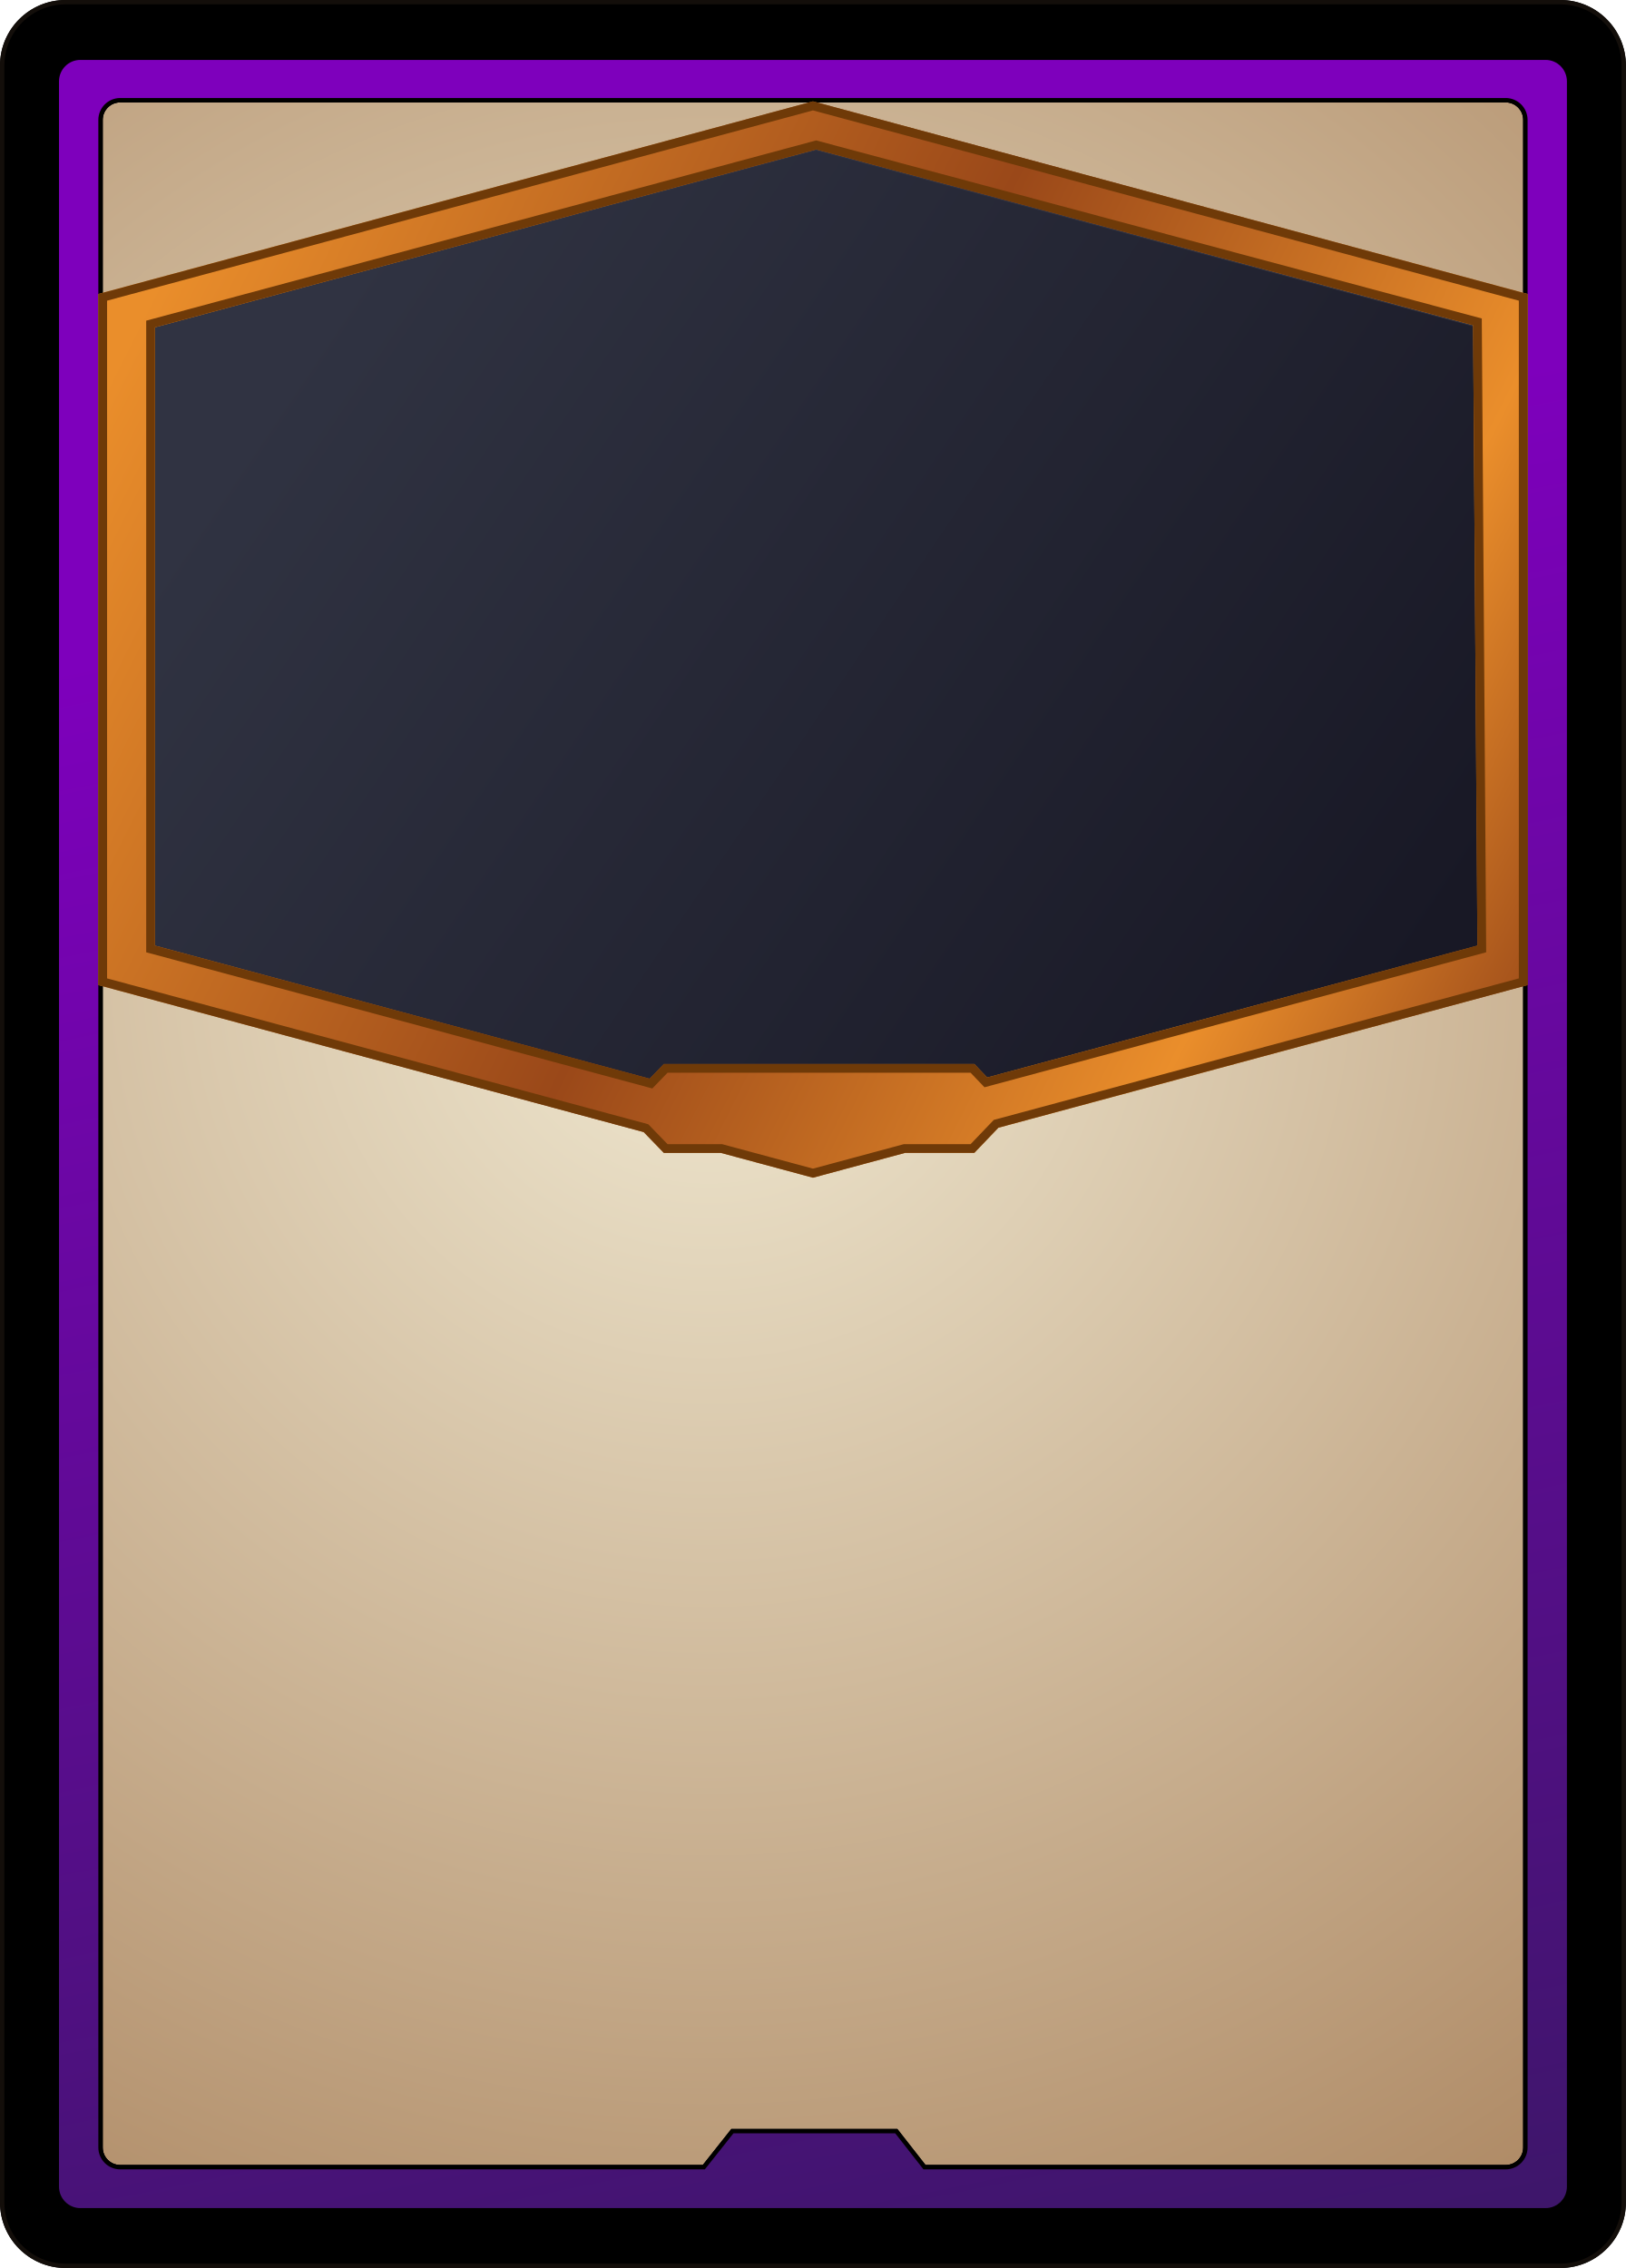
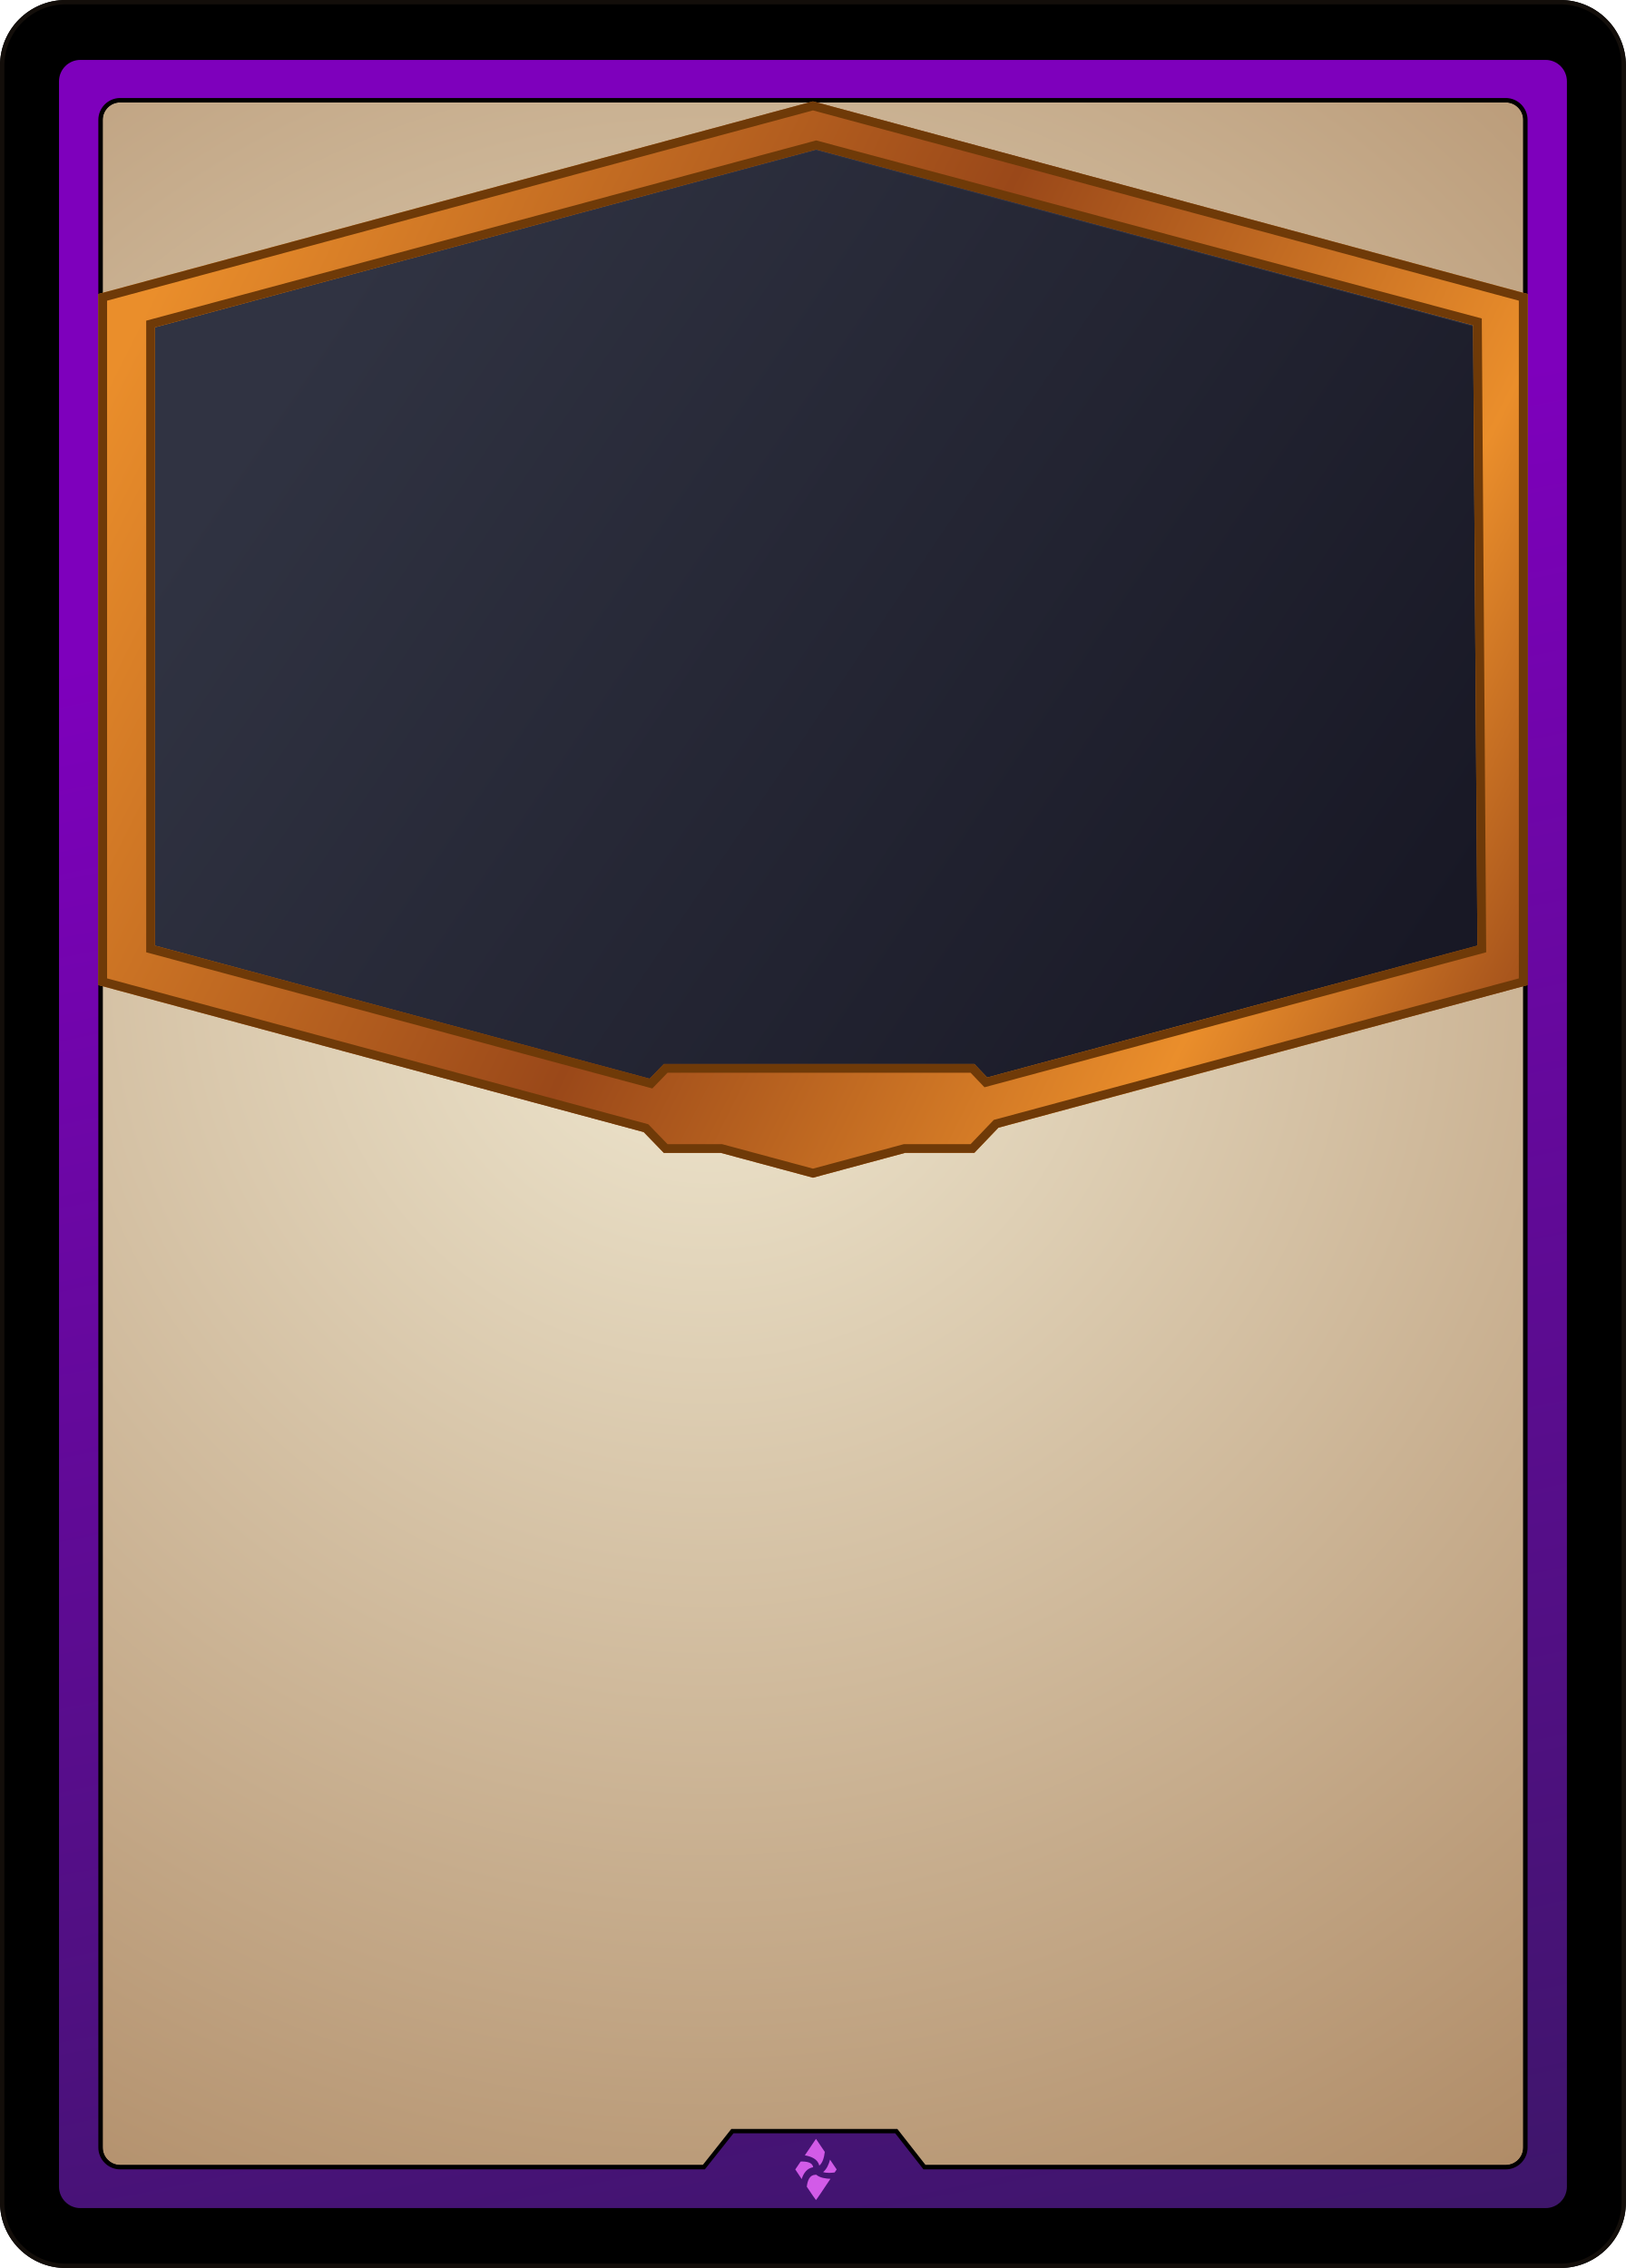
<svg xmlns="http://www.w3.org/2000/svg" viewBox="0 0 744 1038" width="744" height="1038">
  <defs>
-     <clipPath id="alignment-11074962270262412139">
+     <clipPath id="alignment-11046723139866567288">
      <path d="M36,66 C36,49.446 49.446,36 66,36 L750,36 C766.554,36 780,49.446 780,66 L780,1044 C780,1060.554 766.554,1074 750,1074 L66,1074 C49.446,1074 36,1060.554 36,1044 L36,66 Z" fill="#000000" />
    </clipPath>
-     <radialGradient id="548776325007710387" cx="629.22" cy="800.195" r="591.798" gradientTransform="matrix(0.001449275,0,0,0.00101713,-0.09130435,-0.06436175)">
+     <radialGradient id="15495615234970532908" cx="629.22" cy="800.195" r="591.798" gradientTransform="matrix(0.001449275,0,0,0.00101713,-0.09130435,-0.06436175)">
      <stop stop-color="#5f7470" />
      <stop offset="1" stop-color="#889696" />
    </radialGradient>
-     <radialGradient id="11879095861174312715" cx="360.151" cy="476.898" r="682.273" gradientTransform="matrix(0.001529052,0,0,0.001054852,-0.1238532,-0.08529201)">
+     <radialGradient id="8493864270856153118" cx="360.151" cy="476.898" r="682.273" gradientTransform="matrix(0.001529052,0,0,0.001054852,-0.1238532,-0.08529201)">
      <stop stop-color="#f1e9d2" />
      <stop offset="0.197" stop-color="#e3d6bc" />
      <stop offset="1" stop-color="#ae8964" />
    </radialGradient>
-     <clipPath id="alignment-6069794877261609087">
+     <clipPath id="alignment-3214251040012261139">
      <path d="M81,90.857 C81,85.339 85.482,80.857 91,80.857 L725,80.857 C730.518,80.857 735,85.339 735,90.857 L735,1018.857 C735,1024.375 730.518,1028.857 725,1028.857 L91,1028.857 C85.482,1028.857 81,1024.375 81,1018.857 L81,90.857 Z" fill="#000000" />
    </clipPath>
-     <linearGradient id="11349396240879022529" x1="568.926" y1="1115.483" x2="395.869" y2="272.567" gradientTransform="matrix(0.001449275,0,0,0.00101713,-0.09130435,-0.06450738)">
-       <stop stop-color="#525a62" />
-       <stop offset="1" stop-color="#6b7580" />
-     </linearGradient>
-     <linearGradient id="10607166572276940397" x1="568.926" y1="1115.483" x2="395.869" y2="272.567" gradientTransform="matrix(0.001449275,0,0,0.00101713,-0.09130435,-0.06450738)">
+     <linearGradient id="10685456605503017134" x1="568.926" y1="1115.483" x2="395.869" y2="272.567" gradientTransform="matrix(0.001449275,0,0,0.00101713,-0.09130435,-0.06450738)">
      <stop stop-color="#3b1767" />
      <stop offset="1" stop-color="#7e00bc" />
    </linearGradient>
-     <linearGradient id="12558507624614731654" x1="638.793" y1="510.654" x2="155.743" y2="184.676" gradientTransform="matrix(0.0016353,0,0,0.002219887,-0.1104473,-0.2711015)">
+     <linearGradient id="2105168578742687476" x1="638.793" y1="510.654" x2="155.743" y2="184.676" gradientTransform="matrix(0.0016353,0,0,0.002219887,-0.1104473,-0.2711015)">
      <stop stop-color="#181825" />
      <stop offset="0.999" stop-color="#303342" />
    </linearGradient>
-     <linearGradient id="2928130815882939653" x1="74.051" y1="179.459" x2="719.387" y2="505.026" gradientTransform="matrix(0.001529052,0,0,0.002030006,-0.06880734,-0.2042941)">
+     <linearGradient id="15743685063098841656" x1="74.051" y1="179.459" x2="719.387" y2="505.026" gradientTransform="matrix(0.001529052,0,0,0.002030006,-0.06880734,-0.2042941)">
      <stop stop-color="#ea8e2b" />
      <stop offset="0.455" stop-color="#9a4819" />
      <stop offset="0.797" stop-color="#ea8e2b" />
      <stop offset="1" stop-color="#9a4919" />
    </linearGradient>
-     <clipPath id="alignment-637717113652475137">
-       <path d="M294.54,612.365 C294.54,612.365 303.762,621.884 303.762,621.884 C303.762,621.884 329.849,621.884 329.849,621.884 C329.849,621.884 372,633.247 372,633.247 C372,633.247 414.151,621.884 414.151,621.884 C414.151,621.884 445.843,621.884 445.843,621.884 C445.843,621.884 456.862,610.369 456.862,610.369 C456.862,610.369 699,545.094 699,545.094 C699,545.094 699,228.79 699,228.79 C699,228.79 372,140.637 372,140.637 C372,140.637 45,228.79 45,228.79 C45,228.79 45,545.094 45,545.094 C45,545.094 294.54,612.365 294.54,612.365 ZM297.26,587.928 C297.26,587.928 70.902,527.016 70.902,527.016 C70.902,527.016 70.902,244.074 70.902,244.074 C70.902,244.074 373.474,162.653 373.474,162.653 C373.474,162.653 674.067,243.085 674.067,243.085 C674.067,243.085 676.046,527.016 676.046,527.016 C676.046,527.016 451.737,587.377 451.737,587.377 C451.737,587.377 445.843,581.218 445.843,581.218 C445.843,581.218 303.762,581.218 303.762,581.218 C303.762,581.218 297.26,587.928 297.26,587.928 Z" fill="#000000" />
-     </clipPath>
-     <mask id="mask-18017044356691961712" mask-type="alpha">
-       <g transform="matrix(1,0,0,1,0.00000001,-54.24652)">
-         <path d="M373.294,122.124 C373.294,122.124 677.048,203.402 677.048,203.402 C677.048,203.402 679.048,490.32 679.048,490.32 C679.048,490.32 373.294,572.597 373.294,572.597 C373.294,572.597 67.539,490.32 67.539,490.32 C67.539,490.32 67.539,204.402 67.539,204.402 C67.539,204.402 373.294,122.124 373.294,122.124 Z" transform="matrix(1,0,0,1,0,0)" fill="url('#12558507624614731654')" stroke="#303342" stroke-width="2" />
-       </g>
-       <g transform="matrix(1,0,0,1,0.00000001,-54.24652)">
-         <path d="M294.54,612.365 C294.54,612.365 303.762,621.884 303.762,621.884 C303.762,621.884 329.849,621.884 329.849,621.884 C329.849,621.884 372,633.247 372,633.247 C372,633.247 414.151,621.884 414.151,621.884 C414.151,621.884 445.843,621.884 445.843,621.884 C445.843,621.884 456.862,610.369 456.862,610.369 C456.862,610.369 699,545.094 699,545.094 C699,545.094 699,228.79 699,228.79 C699,228.79 372,140.637 372,140.637 C372,140.637 45,228.79 45,228.79 C45,228.79 45,545.094 45,545.094 C45,545.094 294.54,612.365 294.54,612.365 ZM297.26,587.928 C297.26,587.928 70.902,527.016 70.902,527.016 C70.902,527.016 70.902,244.074 70.902,244.074 C70.902,244.074 373.474,162.653 373.474,162.653 C373.474,162.653 674.067,243.085 674.067,243.085 C674.067,243.085 676.046,527.016 676.046,527.016 C676.046,527.016 451.737,587.377 451.737,587.377 C451.737,587.377 445.843,581.218 445.843,581.218 C445.843,581.218 303.762,581.218 303.762,581.218 C303.762,581.218 297.26,587.928 297.26,587.928 Z" transform="matrix(1,0,0,1,0,-40)" fill="url('#2928130815882939653')" />
-         <path d="M294.54,612.365 C294.54,612.365 303.762,621.884 303.762,621.884 C303.762,621.884 329.849,621.884 329.849,621.884 C329.849,621.884 372,633.247 372,633.247 C372,633.247 414.151,621.884 414.151,621.884 C414.151,621.884 445.843,621.884 445.843,621.884 C445.843,621.884 456.862,610.369 456.862,610.369 C456.862,610.369 699,545.094 699,545.094 C699,545.094 699,228.79 699,228.79 C699,228.79 372,140.637 372,140.637 C372,140.637 45,228.79 45,228.79 C45,228.79 45,545.094 45,545.094 C45,545.094 294.54,612.365 294.54,612.365 ZM297.26,587.928 C297.26,587.928 70.902,527.016 70.902,527.016 C70.902,527.016 70.902,244.074 70.902,244.074 C70.902,244.074 373.474,162.653 373.474,162.653 C373.474,162.653 674.067,243.085 674.067,243.085 C674.067,243.085 676.046,527.016 676.046,527.016 C676.046,527.016 451.737,587.377 451.737,587.377 C451.737,587.377 445.843,581.218 445.843,581.218 C445.843,581.218 303.762,581.218 303.762,581.218 C303.762,581.218 297.26,587.928 297.26,587.928 Z" transform="matrix(1,0,0,1,0,-40)" clip-path="url(#alignment-637717113652475137)" fill="none" stroke="#6f3a08" stroke-width="8" />
-       </g>
-     </mask>
-     <linearGradient id="11220055494316939942" x1="638.793" y1="510.654" x2="155.743" y2="184.676" gradientTransform="matrix(0.0016353,0,0,0.002219887,-0.1104473,-0.2711015)">
-       <stop stop-color="#181825" />
-       <stop offset="0.999" stop-color="#303342" />
-     </linearGradient>
-     <linearGradient id="7795635550105591001" x1="74.051" y1="179.459" x2="719.387" y2="505.026" gradientTransform="matrix(0.001529052,0,0,0.002030006,-0.06880734,-0.2042941)">
-       <stop stop-color="#ea8e2b" />
-       <stop offset="0.455" stop-color="#9a4819" />
-       <stop offset="0.797" stop-color="#ea8e2b" />
-       <stop offset="1" stop-color="#9a4919" />
-     </linearGradient>
-     <clipPath id="alignment-341565607802037529">
+     <clipPath id="alignment-17631675850061553338">
      <path d="M294.54,612.365 C294.54,612.365 303.762,621.884 303.762,621.884 C303.762,621.884 329.849,621.884 329.849,621.884 C329.849,621.884 372,633.247 372,633.247 C372,633.247 414.151,621.884 414.151,621.884 C414.151,621.884 445.843,621.884 445.843,621.884 C445.843,621.884 456.862,610.369 456.862,610.369 C456.862,610.369 699,545.094 699,545.094 C699,545.094 699,228.79 699,228.79 C699,228.79 372,140.637 372,140.637 C372,140.637 45,228.79 45,228.79 C45,228.79 45,545.094 45,545.094 C45,545.094 294.54,612.365 294.54,612.365 ZM297.26,587.928 C297.26,587.928 70.902,527.016 70.902,527.016 C70.902,527.016 70.902,244.074 70.902,244.074 C70.902,244.074 373.474,162.653 373.474,162.653 C373.474,162.653 674.067,243.085 674.067,243.085 C674.067,243.085 676.046,527.016 676.046,527.016 C676.046,527.016 451.737,587.377 451.737,587.377 C451.737,587.377 445.843,581.218 445.843,581.218 C445.843,581.218 303.762,581.218 303.762,581.218 C303.762,581.218 297.26,587.928 297.26,587.928 Z" fill="#000000" />
    </clipPath>
  </defs>
  <g>
    <g>
      <g>
        <g transform="matrix(1,0,0,1,-36,-36)">
          <path d="M36,66 C36,49.446 49.446,36 66,36 L750,36 C766.554,36 780,49.446 780,66 L780,1044 C780,1060.554 766.554,1074 750,1074 L66,1074 C49.446,1074 36,1060.554 36,1044 L36,66 Z" fill="#000000" />
-           <path d="M36,66 C36,49.446 49.446,36 66,36 L750,36 C766.554,36 780,49.446 780,66 L780,1044 C780,1060.554 766.554,1074 750,1074 L66,1074 C49.446,1074 36,1060.554 36,1044 L36,66 Z" clip-path="url(#alignment-11074962270262412139)" fill="none" stroke="#130e0a" stroke-width="4" />
+           <path d="M36,66 C36,49.446 49.446,36 66,36 L750,36 C766.554,36 780,49.446 780,66 L780,1044 C780,1060.554 766.554,1074 750,1074 L66,1074 C49.446,1074 36,1060.554 36,1044 L36,66 Z" clip-path="url(#alignment-11046723139866567288)" fill="none" stroke="#130e0a" stroke-width="4" />
        </g>
        <g transform="matrix(1,0,0,1,-36,-36)">
          <g>
-             <path d="M63,73.09 C63,67.676 67.368,63.278 72.746,63.278 L743.254,63.278 C748.632,63.278 753,67.676 753,73.09 L753,1036.624 C753,1042.038 748.632,1046.436 743.254,1046.436 L72.746,1046.436 C67.368,1046.436 63,1042.038 63,1036.624 L63,73.09 Z" fill="url('#548776325007710387')" />
+             <path d="M63,73.09 C63,67.676 67.368,63.278 72.746,63.278 L743.254,63.278 C748.632,63.278 753,67.676 753,73.09 L753,1036.624 C753,1042.038 748.632,1046.436 743.254,1046.436 L72.746,1046.436 C67.368,1046.436 63,1042.038 63,1036.624 L63,73.09 Z" fill="url('#15495615234970532908')" />
          </g>
          <g>
-             <path d="M81,90.857 C81,85.339 85.482,80.857 91,80.857 L725,80.857 C730.518,80.857 735,85.339 735,90.857 L735,1018.857 C735,1024.375 730.518,1028.857 725,1028.857 L91,1028.857 C85.482,1028.857 81,1024.375 81,1018.857 L81,90.857 Z" fill="url('#11879095861174312715')" />
-             <path d="M81,90.857 C81,85.339 85.482,80.857 91,80.857 L725,80.857 C730.518,80.857 735,85.339 735,90.857 L735,1018.857 C735,1024.375 730.518,1028.857 725,1028.857 L91,1028.857 C85.482,1028.857 81,1024.375 81,1018.857 L81,90.857 Z" clip-path="url(#alignment-6069794877261609087)" fill="none" stroke="#130e0a" stroke-width="4" />
+             <path d="M81,90.857 C81,85.339 85.482,80.857 91,80.857 L725,80.857 C730.518,80.857 735,85.339 735,90.857 L735,1018.857 C735,1024.375 730.518,1028.857 725,1028.857 L91,1028.857 C85.482,1028.857 81,1024.375 81,1018.857 L81,90.857 Z" fill="url('#8493864270856153118')" />
+             <path d="M81,90.857 C81,85.339 85.482,80.857 91,80.857 L725,80.857 C730.518,80.857 735,85.339 735,90.857 L735,1018.857 C735,1024.375 730.518,1028.857 725,1028.857 L91,1028.857 C85.482,1028.857 81,1024.375 81,1018.857 L81,90.857 Z" clip-path="url(#alignment-3214251040012261139)" fill="none" stroke="#130e0a" stroke-width="4" />
          </g>
          <g>
            <g>
-               <path d="M458.562,1028.857 C458.562,1028.857 445.64,1012.356 445.64,1012.356 C445.64,1012.356 371.619,1012.356 371.619,1012.356 C371.619,1012.356 358.538,1028.857 358.538,1028.857 C358.538,1028.857 91,1028.857 91,1028.857 C85.482,1028.857 81,1024.375 81,1018.857 C81,1018.857 81,90.857 81,90.857 C81,85.339 85.482,80.857 91,80.857 C91,80.857 725,80.857 725,80.857 C730.518,80.857 735,85.339 735,90.857 C735,90.857 735,1018.857 735,1018.857 C735,1024.375 730.518,1028.857 725,1028.857 C725,1028.857 458.562,1028.857 458.562,1028.857 ZM63,73.233 C63,73.233 63,1036.767 63,1036.767 C63,1042.181 67.368,1046.579 72.746,1046.579 C72.746,1046.579 743.254,1046.579 743.254,1046.579 C748.632,1046.579 753,1042.181 753,1036.767 C753,1036.767 753,73.233 753,73.233 C753,67.819 748.632,63.421 743.254,63.421 C743.254,63.421 72.746,63.421 72.746,63.421 C67.368,63.421 63,67.819 63,73.233 Z" fill="url('#11349396240879022529')" stroke="#000000" stroke-width="4" style="paint-order: stroke;" />
+               <path d="M458.562,1028.857 C458.562,1028.857 445.64,1012.356 445.64,1012.356 C445.64,1012.356 371.619,1012.356 371.619,1012.356 C371.619,1012.356 358.538,1028.857 358.538,1028.857 C358.538,1028.857 91,1028.857 91,1028.857 C85.482,1028.857 81,1024.375 81,1018.857 C81,1018.857 81,90.857 81,90.857 C81,85.339 85.482,80.857 91,80.857 C91,80.857 725,80.857 725,80.857 C730.518,80.857 735,85.339 735,90.857 C735,90.857 735,1018.857 735,1018.857 C735,1024.375 730.518,1028.857 725,1028.857 C725,1028.857 458.562,1028.857 458.562,1028.857 ZM63,73.233 C63,73.233 63,1036.767 63,1036.767 C63,1042.181 67.368,1046.579 72.746,1046.579 C72.746,1046.579 743.254,1046.579 743.254,1046.579 C748.632,1046.579 753,1042.181 753,1036.767 C753,1036.767 753,73.233 753,73.233 C753,67.819 748.632,63.421 743.254,63.421 C743.254,63.421 72.746,63.421 72.746,63.421 C67.368,63.421 63,67.819 63,73.233 Z" fill="url('#10685456605503017134')" stroke="#000000" stroke-width="4" style="paint-order: stroke;" />
            </g>
-           </g>
-           <g>
            <g>
-               <path d="M458.562,1028.857 C458.562,1028.857 445.64,1012.356 445.64,1012.356 C445.64,1012.356 371.619,1012.356 371.619,1012.356 C371.619,1012.356 358.538,1028.857 358.538,1028.857 C358.538,1028.857 91,1028.857 91,1028.857 C85.482,1028.857 81,1024.375 81,1018.857 C81,1018.857 81,90.857 81,90.857 C81,85.339 85.482,80.857 91,80.857 C91,80.857 725,80.857 725,80.857 C730.518,80.857 735,85.339 735,90.857 C735,90.857 735,1018.857 735,1018.857 C735,1024.375 730.518,1028.857 725,1028.857 C725,1028.857 458.562,1028.857 458.562,1028.857 ZM63,73.233 C63,73.233 63,1036.767 63,1036.767 C63,1042.181 67.368,1046.579 72.746,1046.579 C72.746,1046.579 743.254,1046.579 743.254,1046.579 C748.632,1046.579 753,1042.181 753,1036.767 C753,1036.767 753,73.233 753,73.233 C753,67.819 748.632,63.421 743.254,63.421 C743.254,63.421 72.746,63.421 72.746,63.421 C67.368,63.421 63,67.819 63,73.233 Z" fill="url('#10607166572276940397')" stroke="#000000" stroke-width="4" style="paint-order: stroke;" />
+               <g transform="matrix(0.0590987,0,0,0.0590987,390.8396,1002.385)">
+                 <g>
+                   <g>
+                     <g>
+                       <path d="M227.435,339.362 C276.218,347.51 328.361,368.232 339.015,418.787 C364.14,399.758 376.544,358.209 382.129,312.813 C382.129,312.813 313.758,211.692 313.758,211.692 C313.758,211.692 227.435,339.362 227.435,339.362 C227.435,339.362 227.435,339.362 227.435,339.362 ZM195.009,387.321 C195.009,387.321 153.608,448.553 153.608,448.553 C153.608,448.553 175.54,481.721 203.175,523.234 C217.629,476.591 244.37,439.438 291.805,431.287 C287.077,392.456 237.93,385.656 195.009,387.321 C195.009,387.321 195.009,387.321 195.009,387.321 ZM242.645,582.347 C278.613,636.022 312.148,685.415 313.758,685.415 C315.986,685.415 379.425,590.717 425.777,521.076 C389.778,520.042 343.701,513.497 316.135,489.578 C313.457,489.834 310.721,490 307.927,490.073 C265.695,491.177 248.255,532.536 242.645,582.347 C242.645,582.347 242.645,582.347 242.645,582.347 ZM458.508,471.803 C468.022,457.454 473.908,448.553 473.908,448.553 C473.908,448.553 422.593,372.66 422.593,372.66 C412.426,412.295 395.678,447.433 368.787,468.719 C395.717,478.377 435.685,474.972 458.508,471.803 C458.508,471.803 458.508,471.803 458.508,471.803 Z" fill="#d25be8" />
+                     </g>
+                   </g>
+                 </g>
+               </g>
            </g>
          </g>
        </g>
      </g>
      <g>
        <g transform="matrix(1,0,0,1,0.00000001,-54.24652)">
-           <path d="M373.294,122.124 C373.294,122.124 677.048,203.402 677.048,203.402 C677.048,203.402 679.048,490.32 679.048,490.32 C679.048,490.32 373.294,572.597 373.294,572.597 C373.294,572.597 67.539,490.32 67.539,490.32 C67.539,490.32 67.539,204.402 67.539,204.402 C67.539,204.402 373.294,122.124 373.294,122.124 Z" transform="matrix(1,0,0,1,0,0)" fill="url('#11220055494316939942')" stroke="#303342" stroke-width="2" />
+           <path d="M373.294,122.124 C373.294,122.124 677.048,203.402 677.048,203.402 C677.048,203.402 679.048,490.32 679.048,490.32 C679.048,490.32 373.294,572.597 373.294,572.597 C373.294,572.597 67.539,490.32 67.539,490.32 C67.539,490.32 67.539,204.402 67.539,204.402 C67.539,204.402 373.294,122.124 373.294,122.124 Z" transform="matrix(1,0,0,1,0,0)" fill="url('#2105168578742687476')" stroke="#303342" stroke-width="2" />
        </g>
        <g transform="matrix(1,0,0,1,0.00000001,-54.24652)">
-           <path d="M294.54,612.365 C294.54,612.365 303.762,621.884 303.762,621.884 C303.762,621.884 329.849,621.884 329.849,621.884 C329.849,621.884 372,633.247 372,633.247 C372,633.247 414.151,621.884 414.151,621.884 C414.151,621.884 445.843,621.884 445.843,621.884 C445.843,621.884 456.862,610.369 456.862,610.369 C456.862,610.369 699,545.094 699,545.094 C699,545.094 699,228.79 699,228.79 C699,228.79 372,140.637 372,140.637 C372,140.637 45,228.79 45,228.79 C45,228.79 45,545.094 45,545.094 C45,545.094 294.54,612.365 294.54,612.365 ZM297.26,587.928 C297.26,587.928 70.902,527.016 70.902,527.016 C70.902,527.016 70.902,244.074 70.902,244.074 C70.902,244.074 373.474,162.653 373.474,162.653 C373.474,162.653 674.067,243.085 674.067,243.085 C674.067,243.085 676.046,527.016 676.046,527.016 C676.046,527.016 451.737,587.377 451.737,587.377 C451.737,587.377 445.843,581.218 445.843,581.218 C445.843,581.218 303.762,581.218 303.762,581.218 C303.762,581.218 297.26,587.928 297.26,587.928 Z" transform="matrix(1,0,0,1,0,-40)" fill="url('#7795635550105591001')" />
-           <path d="M294.54,612.365 C294.54,612.365 303.762,621.884 303.762,621.884 C303.762,621.884 329.849,621.884 329.849,621.884 C329.849,621.884 372,633.247 372,633.247 C372,633.247 414.151,621.884 414.151,621.884 C414.151,621.884 445.843,621.884 445.843,621.884 C445.843,621.884 456.862,610.369 456.862,610.369 C456.862,610.369 699,545.094 699,545.094 C699,545.094 699,228.79 699,228.79 C699,228.79 372,140.637 372,140.637 C372,140.637 45,228.79 45,228.79 C45,228.79 45,545.094 45,545.094 C45,545.094 294.54,612.365 294.54,612.365 ZM297.26,587.928 C297.26,587.928 70.902,527.016 70.902,527.016 C70.902,527.016 70.902,244.074 70.902,244.074 C70.902,244.074 373.474,162.653 373.474,162.653 C373.474,162.653 674.067,243.085 674.067,243.085 C674.067,243.085 676.046,527.016 676.046,527.016 C676.046,527.016 451.737,587.377 451.737,587.377 C451.737,587.377 445.843,581.218 445.843,581.218 C445.843,581.218 303.762,581.218 303.762,581.218 C303.762,581.218 297.26,587.928 297.26,587.928 Z" transform="matrix(1,0,0,1,0,-40)" clip-path="url(#alignment-341565607802037529)" fill="none" stroke="#6f3a08" stroke-width="8" />
+           <path d="M294.54,612.365 C294.54,612.365 303.762,621.884 303.762,621.884 C303.762,621.884 329.849,621.884 329.849,621.884 C329.849,621.884 372,633.247 372,633.247 C372,633.247 414.151,621.884 414.151,621.884 C414.151,621.884 445.843,621.884 445.843,621.884 C445.843,621.884 456.862,610.369 456.862,610.369 C456.862,610.369 699,545.094 699,545.094 C699,545.094 699,228.79 699,228.79 C699,228.79 372,140.637 372,140.637 C372,140.637 45,228.79 45,228.79 C45,228.79 45,545.094 45,545.094 C45,545.094 294.54,612.365 294.54,612.365 ZM297.26,587.928 C297.26,587.928 70.902,527.016 70.902,527.016 C70.902,527.016 70.902,244.074 70.902,244.074 C70.902,244.074 373.474,162.653 373.474,162.653 C373.474,162.653 674.067,243.085 674.067,243.085 C674.067,243.085 676.046,527.016 676.046,527.016 C676.046,527.016 451.737,587.377 451.737,587.377 C451.737,587.377 445.843,581.218 445.843,581.218 C445.843,581.218 303.762,581.218 303.762,581.218 C303.762,581.218 297.26,587.928 297.26,587.928 Z" transform="matrix(1,0,0,1,0,-40)" fill="url('#15743685063098841656')" />
+           <path d="M294.54,612.365 C294.54,612.365 303.762,621.884 303.762,621.884 C303.762,621.884 329.849,621.884 329.849,621.884 C329.849,621.884 372,633.247 372,633.247 C372,633.247 414.151,621.884 414.151,621.884 C414.151,621.884 445.843,621.884 445.843,621.884 C445.843,621.884 456.862,610.369 456.862,610.369 C456.862,610.369 699,545.094 699,545.094 C699,545.094 699,228.79 699,228.79 C699,228.79 372,140.637 372,140.637 C372,140.637 45,228.79 45,228.79 C45,228.79 45,545.094 45,545.094 C45,545.094 294.54,612.365 294.54,612.365 ZM297.26,587.928 C297.26,587.928 70.902,527.016 70.902,527.016 C70.902,527.016 70.902,244.074 70.902,244.074 C70.902,244.074 373.474,162.653 373.474,162.653 C373.474,162.653 674.067,243.085 674.067,243.085 C674.067,243.085 676.046,527.016 676.046,527.016 C676.046,527.016 451.737,587.377 451.737,587.377 C451.737,587.377 445.843,581.218 445.843,581.218 C445.843,581.218 303.762,581.218 303.762,581.218 C303.762,581.218 297.26,587.928 297.26,587.928 Z" transform="matrix(1,0,0,1,0,-40)" clip-path="url(#alignment-17631675850061553338)" fill="none" stroke="#6f3a08" stroke-width="8" />
        </g>
      </g>
-       <g mask="url(#mask-18017044356691961712)" />
    </g>
  </g>
</svg>
